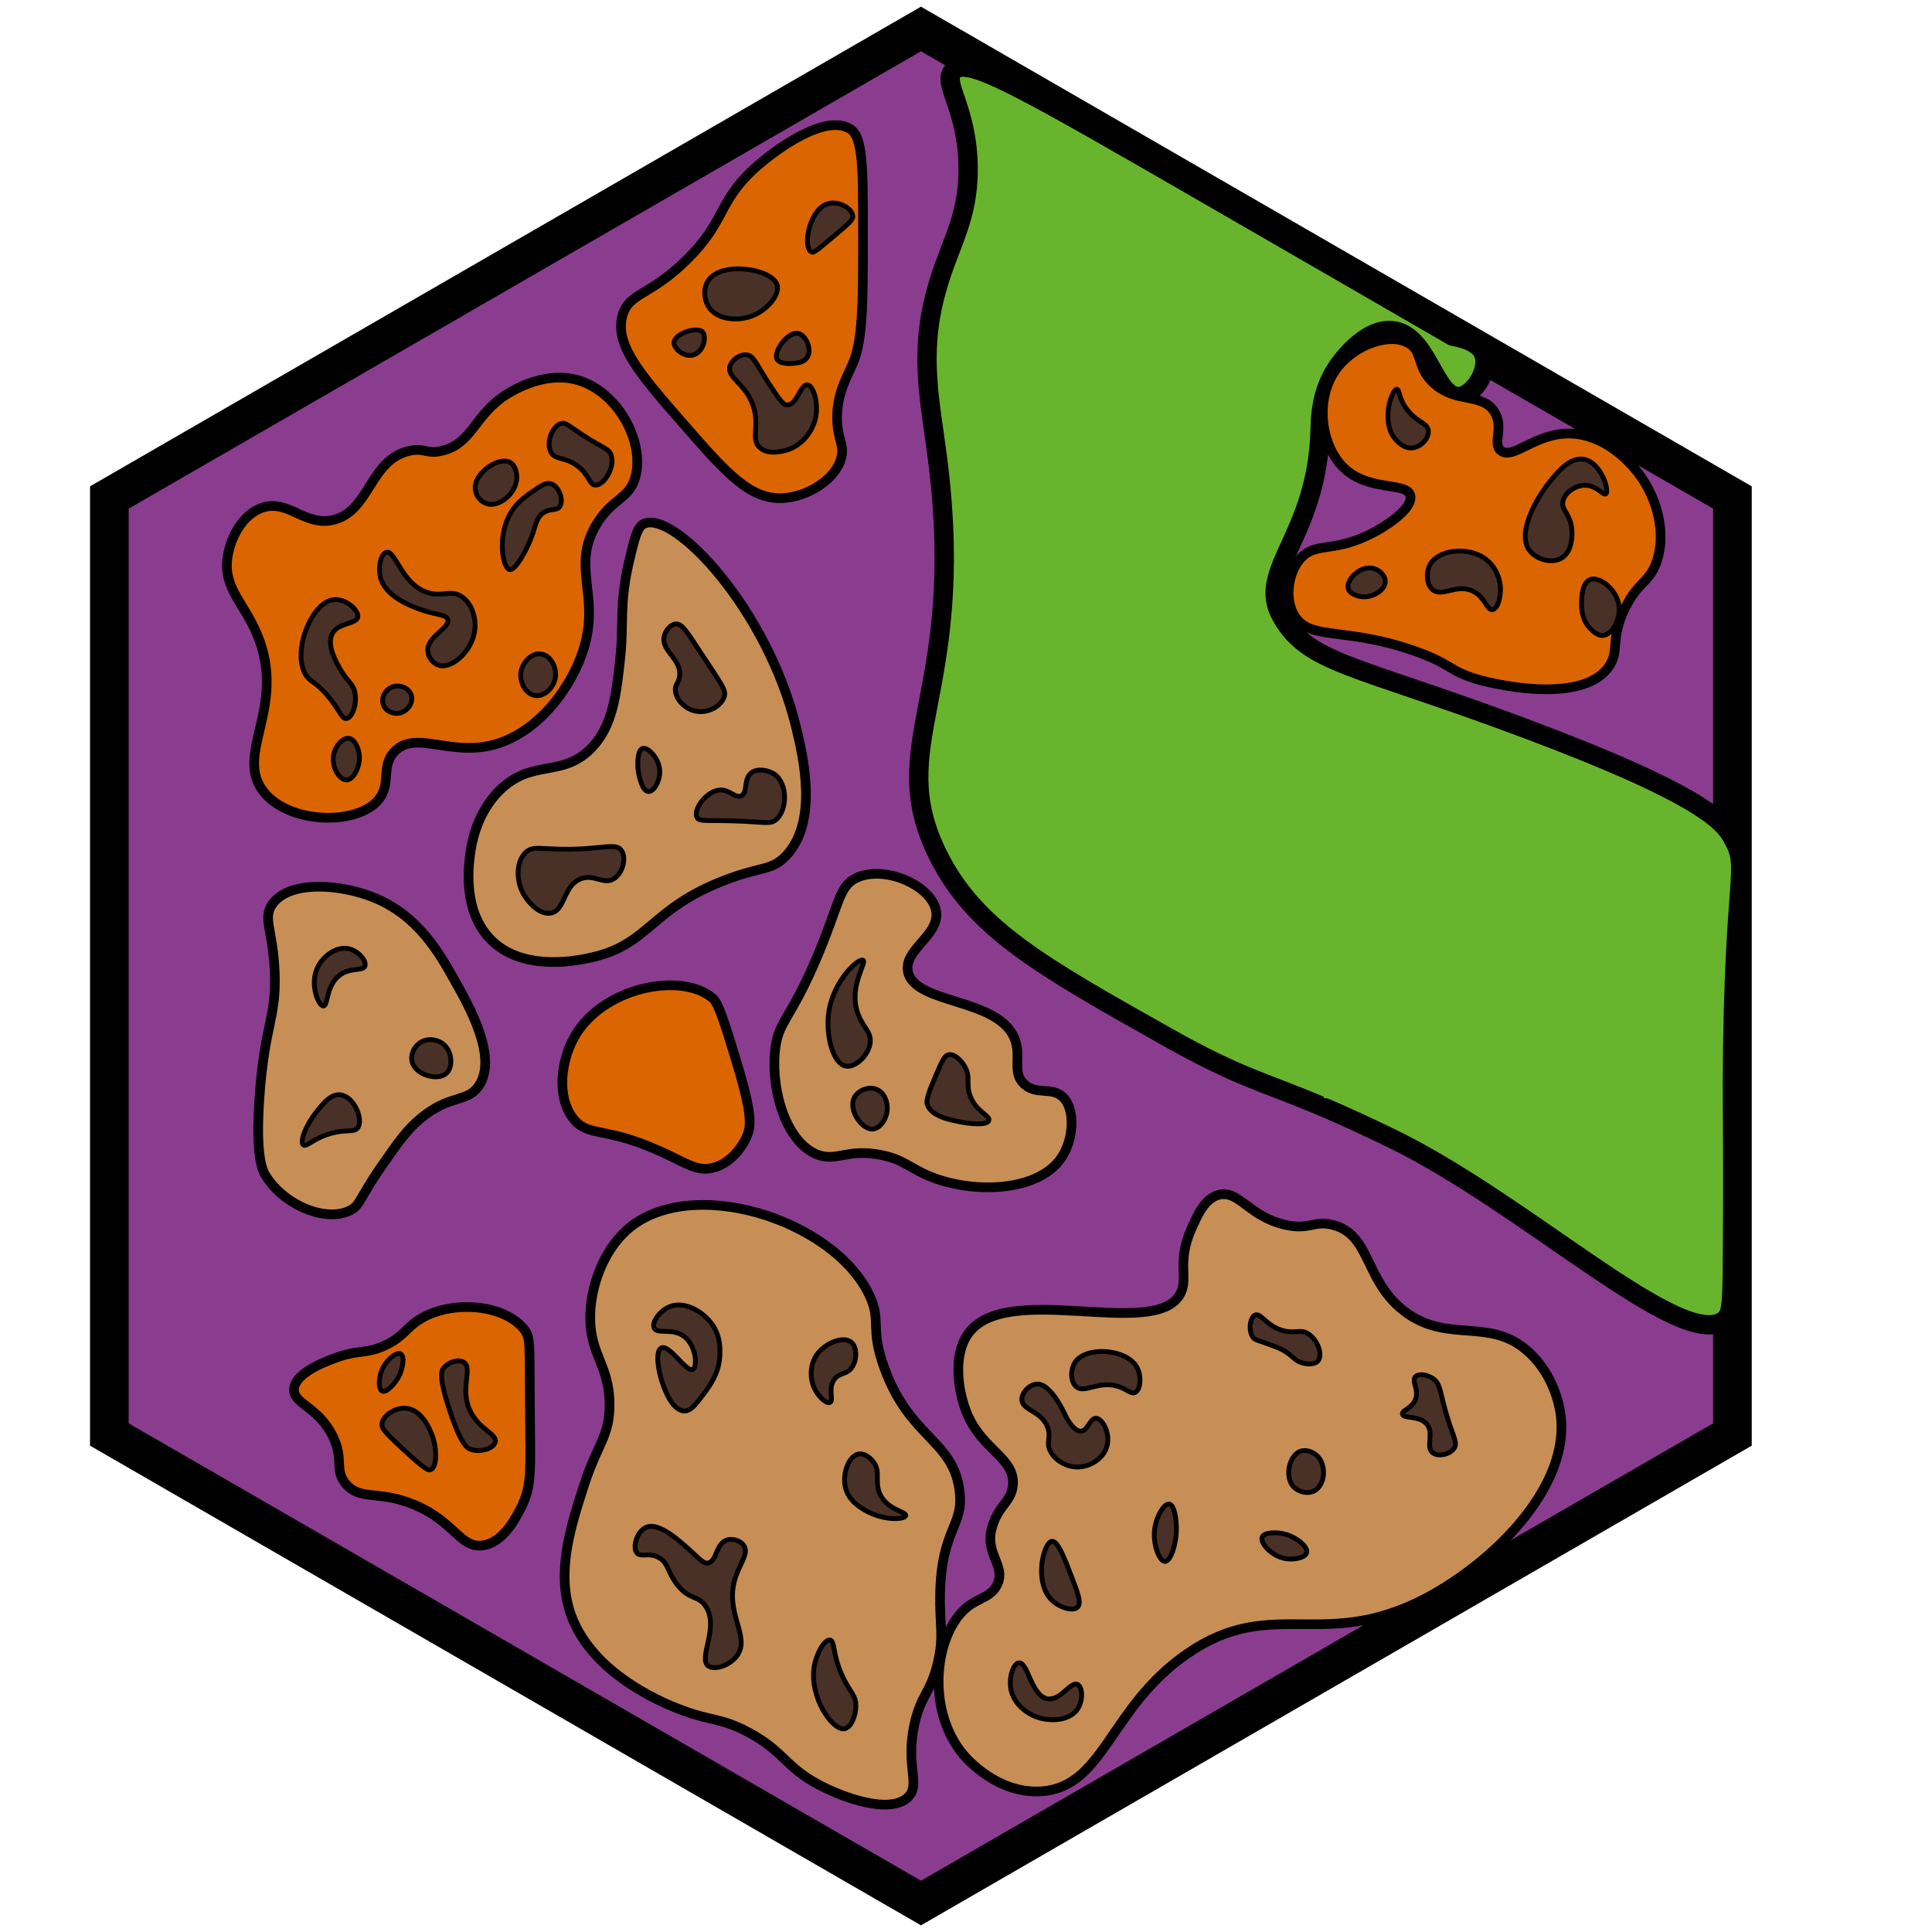
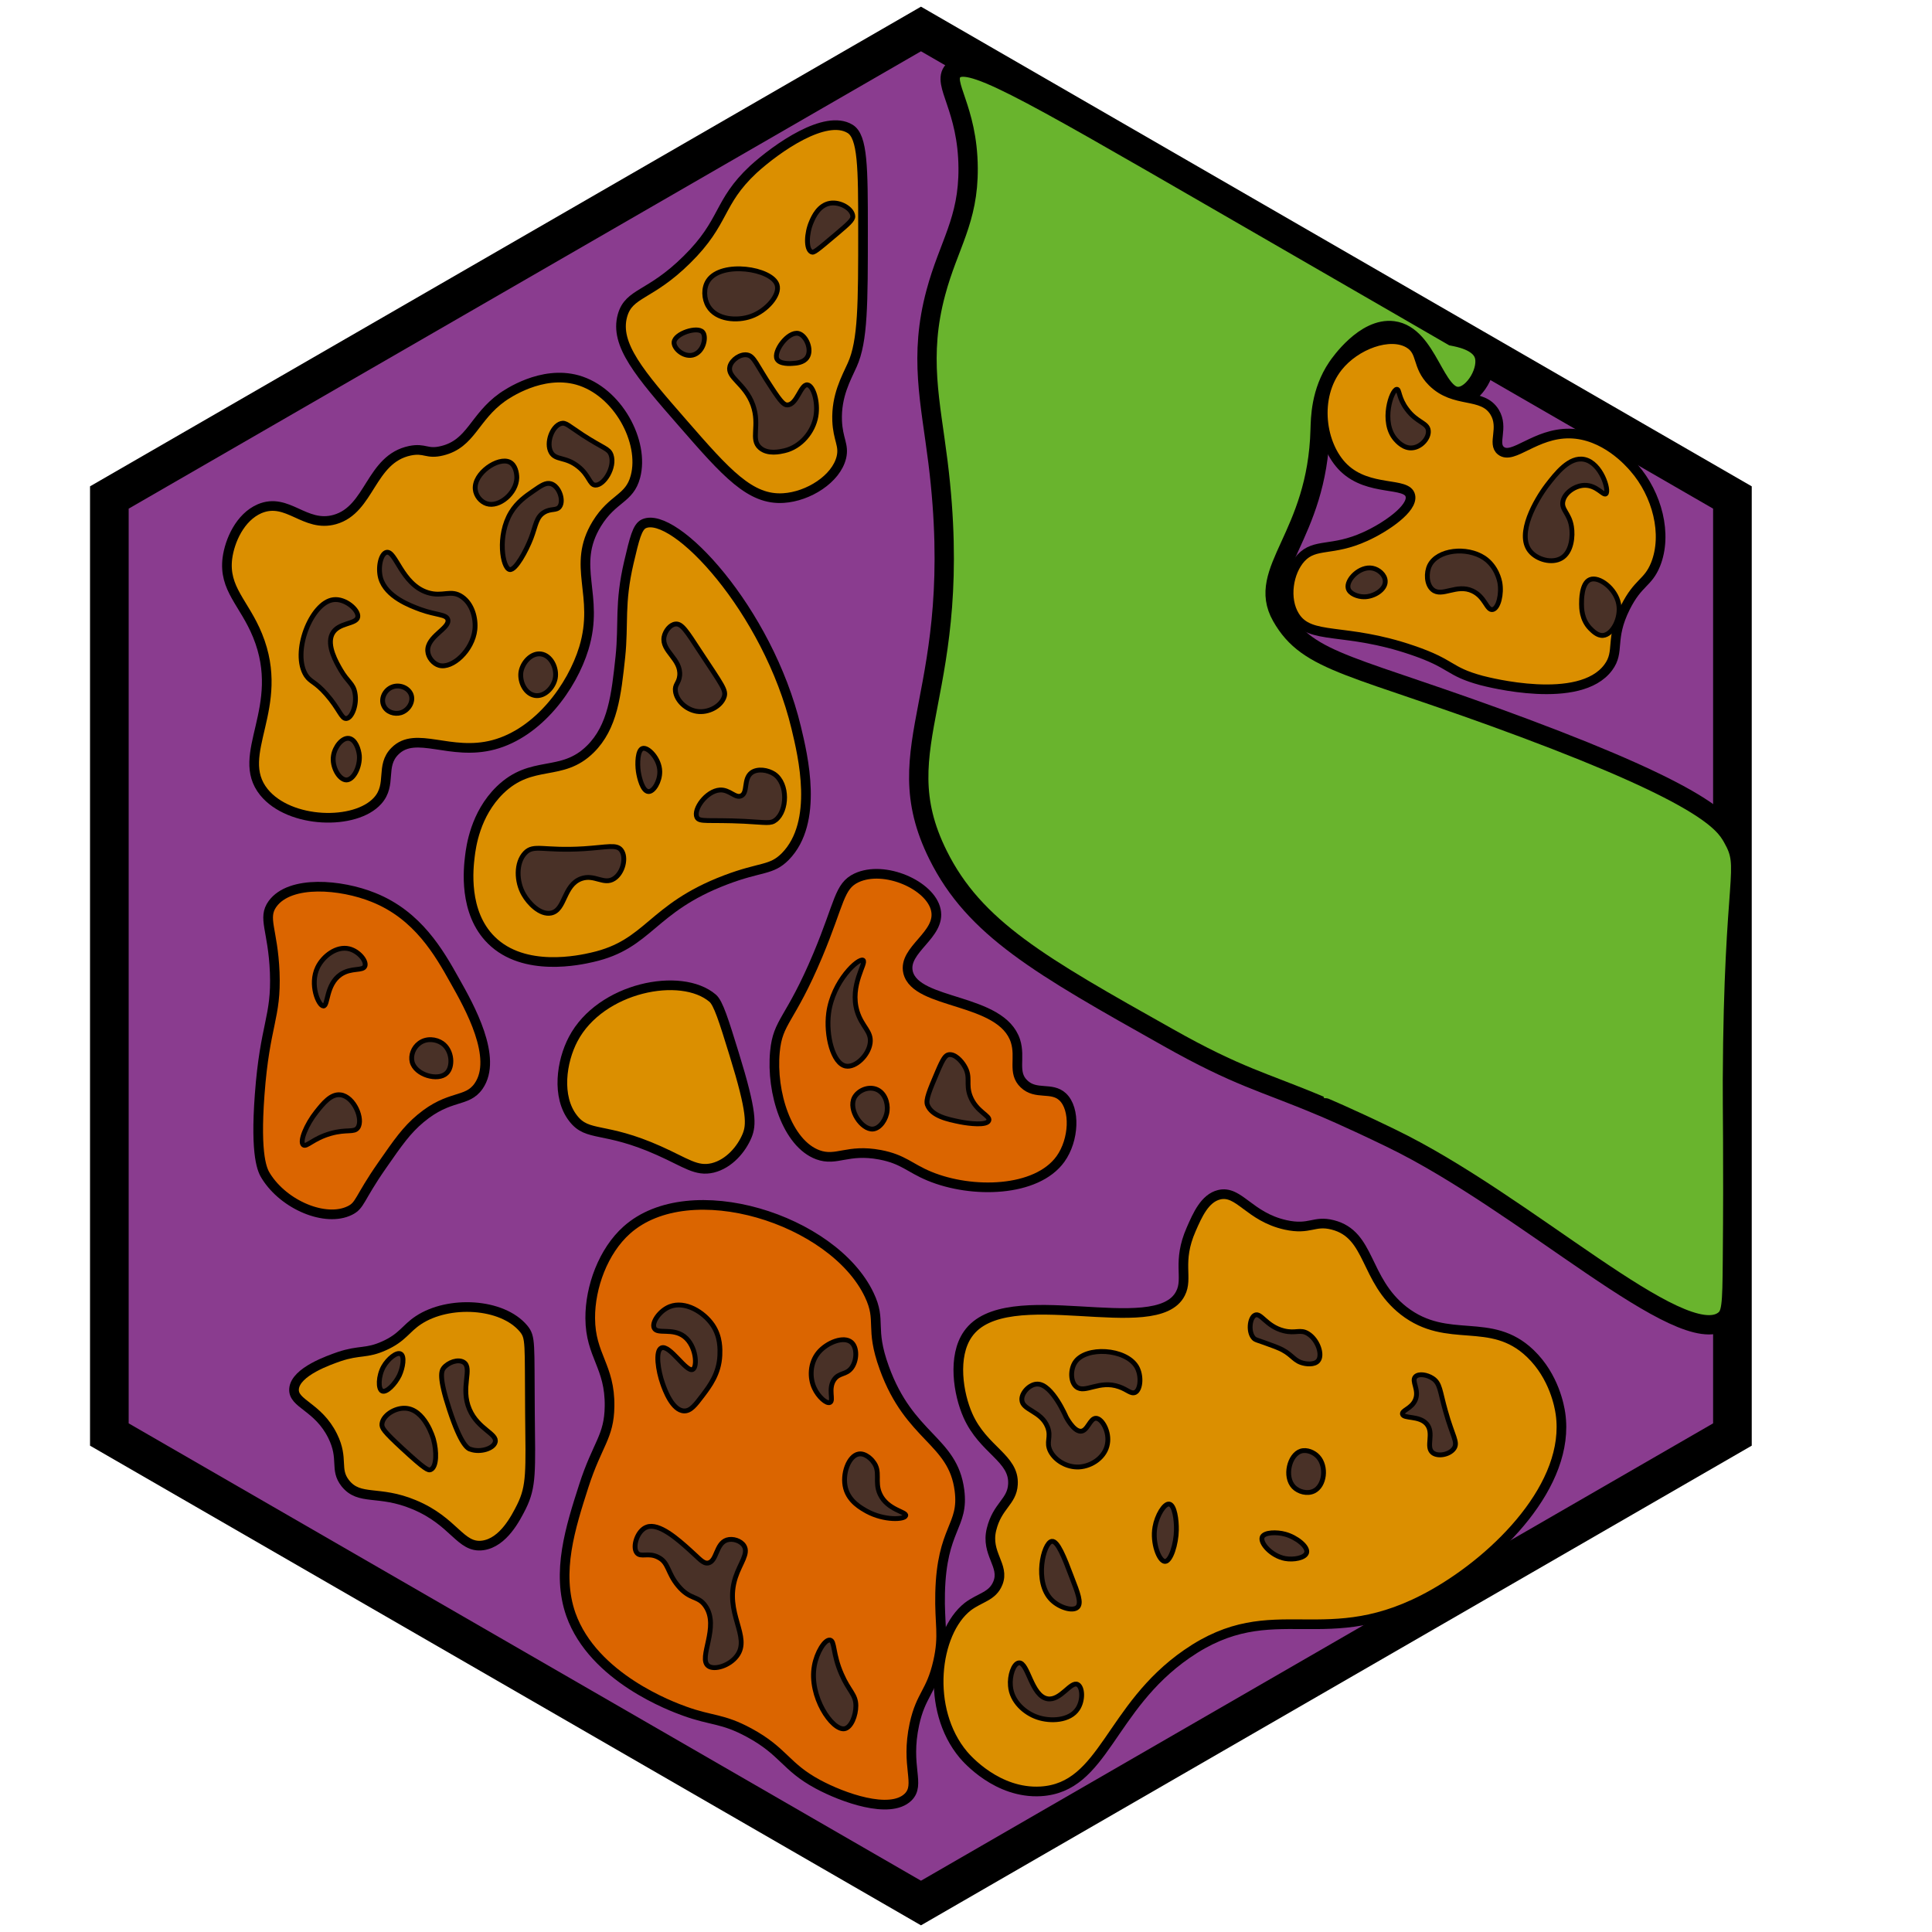
<svg xmlns="http://www.w3.org/2000/svg" version="1.1" id="Ebene_2" x="0px" y="0px" viewBox="0 0 100 100" style="enable-background:new 0 0 100 100;" xml:space="preserve">
-   <style type="text/css">	.st0{fill:#8A3C8F;stroke:#000000;stroke-width:2;stroke-miterlimit:10;}	.st1{fill:#69B42D;stroke:#000000;stroke-miterlimit:10;}	.st2{fill:#DB6500;stroke:#000000;stroke-width:0.5;stroke-miterlimit:10;}	.st3{fill:#C78F55;stroke:#000000;stroke-width:0.5;stroke-miterlimit:10;}	.st4{fill:#C78F55;stroke:#000000;stroke-width:0.5;stroke-miterlimit:10;}	.st5{fill:#493127;stroke:#000000;stroke-width:0.25;stroke-miterlimit:10;}	.st6{fill:#493127;stroke:#000000;stroke-width:0.25;stroke-miterlimit:10;}	.st7{fill:#493127;stroke:#000000;stroke-width:0.25;stroke-miterlimit:10;}	.st8{fill:#493127;stroke:#000000;stroke-width:0.25;stroke-miterlimit:10;}	.st9{fill:#493127;stroke:#000000;stroke-width:0.25;stroke-miterlimit:10;}</style>
+   <style type="text/css">	.st0{fill:#8A3C8F;stroke:#000000;stroke-width:2;stroke-miterlimit:10;}	.st1{fill:#69B42D;stroke:#000000;stroke-miterlimit:10;}	.st2{fill:#DB8F00;stroke:#000000;stroke-width:0.5;stroke-miterlimit:10;}	.st3{fill:#DB8F00;stroke:#000000;stroke-width:0.5;stroke-miterlimit:10;}	.st4{fill:#DB6500;stroke:#000000;stroke-width:0.5;stroke-miterlimit:10;}	.st5{fill:#493127;stroke:#000000;stroke-width:0.25;stroke-miterlimit:10;}	.st6{fill:#493127;stroke:#000000;stroke-width:0.25;stroke-miterlimit:10;}	.st7{fill:#493127;stroke:#000000;stroke-width:0.25;stroke-miterlimit:10;}	.st8{fill:#493127;stroke:#000000;stroke-width:0.25;stroke-miterlimit:10;}	.st9{fill:#493127;stroke:#000000;stroke-width:0.25;stroke-miterlimit:10;}</style>
  <polygon class="st0" points="89.67,25.75 47.67,1.5 5.66,25.75 5.66,74.25 47.67,98.5 89.67,74.25 " />
  <path class="st1" d="M49.33,3.67c0.73-0.79,3.25,0.67,13.9,6.82c7.97,4.6,11.96,6.91,11.96,6.91c0.3,0.06,1.35,0.24,1.61,0.93 c0.3,0.79-0.49,2.14-1.28,2.19c-1.26,0.09-1.6-3.16-3.41-3.4c-1.45-0.19-2.77,1.71-2.89,1.89c-0.87,1.28-0.87,2.66-0.89,3.22 c-0.14,5.56-3.35,7.29-2,9.67c1.39,2.46,3.73,2.48,12.56,5.78c9.34,3.49,10.34,4.89,10.78,5.67c0.94,1.65,0.05,1.67,0,12.56 c-0.01,1.28,0.05,3.96,0,9.33c-0.02,2.34-0.04,2.81-0.45,3.11c-2.2,1.62-10.25-6.07-17.22-9.44c-2.22-1.08-3.66-1.68-3.67-1.68 c-2.99-1.26-4.22-1.47-7.89-3.54c-6.6-3.71-10-5.63-11.89-9.44c-2.86-5.76,1.5-8.25,0-20.33c-0.39-3.13-1-5.48-0.11-8.78 c0.66-2.47,1.69-3.73,1.67-6.44C50.09,5.58,48.74,4.31,49.33,3.67z" />
  <path class="st2" d="M69.56,24.22c1.3,1.25,3.28,0.7,3.44,1.44c0.15,0.66-1.29,1.64-2.33,2.11c-1.73,0.79-2.6,0.32-3.33,1.11 c-0.66,0.72-0.88,2.11-0.33,3c0.79,1.29,2.57,0.56,6.11,1.78c2.09,0.71,1.82,1.09,3.56,1.56c0.35,0.09,5.08,1.32,6.56-0.67 c0.63-0.84,0.06-1.45,0.89-3.11c0.66-1.32,1.16-1.24,1.56-2.22c0.63-1.57,0.08-3.64-1.11-5c-0.24-0.28-1.52-1.75-3.33-1.78 c-1.79-0.03-2.94,1.38-3.56,0.89c-0.47-0.37,0.17-1.18-0.33-2c-0.64-1.04-2.06-0.41-3.22-1.56c-0.84-0.84-0.49-1.57-1.22-2 c-0.98-0.58-2.76,0.07-3.67,1.22C68,20.56,68.35,23.05,69.56,24.22z" />
  <path class="st2" d="M44,6.67c0.66,0.4,0.67,2.01,0.67,5.22c0,3.84,0,5.76-0.56,7c-0.31,0.69-0.83,1.59-0.78,2.89 c0.04,0.97,0.37,1.25,0.22,1.89c-0.27,1.12-1.71,2.03-3,2.11c-1.71,0.11-2.94-1.27-5.22-3.89c-2.21-2.53-3.53-4.06-3.11-5.56 c0.34-1.2,1.41-0.99,3.33-2.89c2-1.97,1.59-2.94,3.44-4.67C40.22,7.65,42.73,5.89,44,6.67z" />
  <path class="st2" d="M26,20.56c0.23-0.16,2.03-1.41,3.89-0.89c2.09,0.59,3.48,3.2,3,5c-0.31,1.17-1.17,1.09-2,2.44 c-1.35,2.21,0.17,3.67-0.67,6.44c-0.61,2-2.35,4.38-4.67,5c-2.26,0.6-4.03-0.76-5.11,0.33c-0.77,0.77-0.14,1.72-0.89,2.56 c-1.15,1.29-4.56,1.2-5.89-0.44c-1.58-1.96,1.2-4.36-0.33-8.11c-0.69-1.69-1.76-2.41-1.56-4c0.12-0.9,0.65-2.12,1.67-2.56 c1.45-0.61,2.33,1,3.89,0.56c1.84-0.52,1.83-3.13,3.89-3.56c0.79-0.16,0.86,0.2,1.67,0C24.39,22.96,24.53,21.61,26,20.56z" />
  <path class="st3" d="M33.33,27.11c-0.35,0.16-0.49,0.77-0.78,2c-0.5,2.14-0.26,3.16-0.44,4.89c-0.21,1.96-0.39,3.63-1.56,4.78 c-1.49,1.47-3.01,0.5-4.67,2.11c-1.29,1.26-1.5,2.95-1.56,3.44c-0.07,0.58-0.35,2.89,1.11,4.33c1.7,1.69,4.61,1.03,5.22,0.89 c2.96-0.67,3.03-2.53,6.89-4c1.86-0.71,2.38-0.48,3.11-1.22c1.74-1.78,0.91-5.21,0.56-6.67C39.74,31.56,34.9,26.4,33.33,27.11z" />
  <path class="st4" d="M14.11,46.78c0.91-1.24,3.54-1.01,5.22-0.33c2.3,0.92,3.4,2.86,4.22,4.33c0.74,1.31,2.24,3.98,1.22,5.44 c-0.61,0.87-1.49,0.41-3,1.67c-0.72,0.6-1.16,1.23-2,2.44c-1.2,1.72-1.11,2.06-1.67,2.33c-1.25,0.61-3.39-0.28-4.33-1.78 c-0.18-0.28-0.57-1-0.33-4.22c0.27-3.66,0.87-3.97,0.78-6.33C14.13,48.12,13.57,47.52,14.11,46.78z" />
  <path class="st2" d="M29.67,53.78c-0.61,1.15-0.88,2.99,0,4.11c0.76,0.98,1.6,0.4,4.44,1.67c1.41,0.63,1.93,1.09,2.78,0.89 c0.85-0.21,1.49-0.97,1.78-1.67c0.22-0.55,0.27-1.18-0.67-4.22c-0.54-1.75-0.82-2.64-1.11-2.89C35.26,50.27,31.08,51.1,29.67,53.78z " />
  <path class="st4" d="M44.33,45.44c-0.91,0.43-0.86,1.28-2,4c-1.44,3.43-2.07,3.39-2.22,5c-0.2,2.1,0.63,4.74,2.22,5.33 c0.98,0.36,1.52-0.32,3.22,0c1.21,0.23,1.52,0.68,2.56,1.11c2.2,0.91,5.54,0.83,6.78-0.89c0.71-0.99,0.78-2.6,0.11-3.22 c-0.57-0.53-1.38-0.07-2-0.67c-0.61-0.58-0.16-1.34-0.44-2.22c-0.73-2.25-5.16-1.85-5.56-3.56c-0.27-1.18,1.72-1.93,1.44-3.22 C48.17,45.82,45.78,44.76,44.33,45.44z" />
  <path class="st2" d="M17.22,74.33c-0.76-1.54-2.06-1.66-2-2.44c0.07-0.9,1.85-1.5,2.33-1.67c1.07-0.36,1.4-0.14,2.33-0.56 c0.96-0.43,1.11-0.89,1.78-1.33c1.56-1.03,4.33-0.89,5.44,0.44c0.38,0.46,0.3,0.74,0.33,4.33c0.03,3.06,0.09,3.82-0.44,4.89 c-0.29,0.57-0.93,1.85-2,2c-1.17,0.16-1.46-1.24-3.56-2.11c-1.84-0.77-2.82-0.18-3.56-1.11C17.3,76.04,17.81,75.53,17.22,74.33z" />
  <path class="st4" d="M32.44,63.67c-1.21,1.08-1.9,2.94-1.89,4.56c0.01,1.95,1.03,2.48,1,4.56c-0.02,1.59-0.63,1.94-1.33,4.11 c-0.69,2.15-1.44,4.48-0.67,6.67c1.17,3.28,5.25,4.77,5.89,5c1.41,0.51,1.94,0.36,3.33,1.11c1.81,0.98,1.87,1.76,3.56,2.67 c1.28,0.69,3.73,1.58,4.67,0.67c0.67-0.66-0.15-1.57,0.33-3.78c0.34-1.54,0.85-1.61,1.22-3.22c0.32-1.4,0.07-1.95,0.11-3.56 c0.08-3.39,1.25-3.44,1-5.33c-0.34-2.6-2.58-2.7-3.89-6.33c-0.77-2.12-0.12-2.4-0.78-3.78C43.13,63.11,35.7,60.75,32.44,63.67z" />
  <path class="st3" d="M50.1,69.05c-0.81,1.15-0.5,3.1,0,4.22c0.8,1.8,2.41,2.2,2.33,3.56c-0.05,0.91-0.81,1.1-1.11,2.33 c-0.31,1.26,0.7,1.87,0.33,2.78c-0.28,0.7-0.93,0.74-1.56,1.22c-1.71,1.34-2.2,5.32-0.22,7.67c0.17,0.2,1.75,2.02,4,1.89 c3.29-0.2,3.54-4.33,7.56-7.11c4.53-3.14,7.17,0.07,12.78-3.11c3.3-1.87,7.09-5.66,6.56-9.33c-0.05-0.35-0.32-1.92-1.56-3.11 c-2.06-1.98-4.26-0.43-6.56-2.22c-2.05-1.61-1.69-3.94-3.67-4.44c-0.97-0.25-1.17,0.28-2.44,0c-1.89-0.42-2.41-1.81-3.44-1.56 c-0.74,0.18-1.12,1.05-1.44,1.78c-0.76,1.72-0.14,2.52-0.56,3.33C59.85,69.41,52.07,66.23,50.1,69.05z" />
  <path class="st5" d="M17.26,31.04c0.61-0.08,1.31,0.53,1.26,0.89c-0.06,0.4-1.03,0.27-1.33,0.89c-0.29,0.59,0.22,1.47,0.44,1.85 c0.37,0.64,0.65,0.7,0.74,1.19c0.12,0.6-0.15,1.3-0.44,1.33c-0.26,0.03-0.36-0.49-1.04-1.26c-0.58-0.66-0.8-0.61-1.04-0.96 C15.08,33.8,16.1,31.18,17.26,31.04z" />
  <path class="st5" d="M20,28.59c-0.29,0.07-0.45,0.78-0.3,1.33c0.28,0.98,1.56,1.44,2.07,1.63c0.84,0.3,1.33,0.24,1.41,0.52 c0.12,0.45-1.09,0.87-1.04,1.63c0.02,0.34,0.3,0.66,0.59,0.74c0.68,0.19,1.73-0.77,1.85-1.85c0.06-0.58-0.13-1.33-0.67-1.7 c-0.58-0.4-0.99,0.03-1.78-0.22C20.78,30.24,20.48,28.47,20,28.59z" />
  <path class="st5" d="M25.19,26.07c-0.31-0.1-0.56-0.41-0.59-0.74c-0.09-0.83,1.19-1.7,1.78-1.41c0.3,0.15,0.37,0.57,0.37,0.81 C26.73,25.53,25.83,26.28,25.19,26.07z" />
  <path class="st5" d="M28.52,25.04c-0.26-0.08-0.51,0.09-0.91,0.37c-0.38,0.26-0.84,0.58-1.16,1.11c-0.73,1.2-0.44,2.89-0.07,2.96 c0.3,0.06,0.86-0.98,1.11-1.63c0.25-0.66,0.26-1.08,0.67-1.33c0.36-0.22,0.65-0.07,0.81-0.3C29.19,25.91,28.95,25.17,28.52,25.04z" />
  <path class="st5" d="M28.52,23.41c0.24,0.43,0.75,0.21,1.41,0.74c0.59,0.47,0.58,0.95,0.89,0.96c0.44,0.01,1.03-0.92,0.81-1.56 c-0.12-0.34-0.37-0.32-1.48-1.04c-0.73-0.48-0.87-0.66-1.11-0.59C28.58,22.05,28.25,22.92,28.52,23.41z" />
  <path class="st5" d="M18.07,38.22c-0.35-0.06-0.74,0.43-0.81,0.89c-0.1,0.58,0.3,1.26,0.67,1.26c0.37,0,0.71-0.68,0.67-1.26 C18.57,38.78,18.4,38.28,18.07,38.22z" />
  <path class="st5" d="M20.3,35.56c-0.37,0.14-0.61,0.59-0.44,0.96c0.15,0.34,0.56,0.47,0.89,0.37c0.39-0.12,0.68-0.57,0.52-0.96 C21.11,35.57,20.65,35.42,20.3,35.56z" />
  <path class="st5" d="M28,33.85c-0.5-0.07-0.97,0.45-1.04,0.96c-0.06,0.5,0.23,1.11,0.74,1.19c0.5,0.07,0.95-0.42,1.04-0.89 C28.84,34.58,28.52,33.92,28,33.85z" />
  <path class="st6" d="M34.96,32.3c-0.27,0.03-0.53,0.35-0.59,0.67c-0.13,0.74,0.89,1.13,0.81,2c-0.04,0.4-0.27,0.46-0.22,0.81 c0.06,0.48,0.54,0.95,1.11,1.04c0.6,0.09,1.24-0.26,1.41-0.74c0.12-0.35-0.08-0.58-1.26-2.37C35.54,32.67,35.29,32.26,34.96,32.3z" />
  <path class="st6" d="M33.26,38.74c-0.26,0.08-0.28,0.78-0.22,1.19c0.05,0.34,0.22,1.02,0.52,1.04c0.27,0.02,0.6-0.53,0.59-1.04 C34.14,39.27,33.54,38.65,33.26,38.74z" />
  <path class="st6" d="M30.22,43.93c-2.11,0.13-2.59-0.25-3.04,0.22c-0.48,0.5-0.46,1.48-0.07,2.15c0.25,0.44,0.84,1.07,1.41,0.96 c0.75-0.15,0.63-1.44,1.56-1.78c0.69-0.25,1.17,0.34,1.7,0c0.47-0.3,0.66-1.11,0.37-1.48C31.91,43.69,31.44,43.85,30.22,43.93z" />
  <path class="st6" d="M36.07,42.3c-0.19-0.41,0.49-1.36,1.19-1.41c0.51-0.03,0.8,0.45,1.11,0.3c0.35-0.17,0.1-0.86,0.52-1.19 c0.32-0.24,0.86-0.15,1.19,0.07c0.72,0.5,0.67,1.9,0.07,2.37c-0.26,0.21-0.48,0.13-1.63,0.07C36.65,42.42,36.2,42.57,36.07,42.3z" />
  <path class="st7" d="M18.07,49.11c-0.65-0.16-1.35,0.38-1.63,0.96c-0.43,0.89,0.05,2,0.3,2c0.25,0,0.12-1.1,0.89-1.63 c0.56-0.38,1.16-0.16,1.26-0.44C18.98,49.73,18.56,49.23,18.07,49.11z" />
  <path class="st7" d="M22.89,54c-0.32-0.22-0.82-0.28-1.19,0c-0.31,0.23-0.45,0.63-0.37,0.96c0.17,0.68,1.34,1.01,1.78,0.59 C23.46,55.23,23.42,54.37,22.89,54z" />
  <path class="st7" d="M17.63,56.67c-0.5-0.07-0.91,0.45-1.26,0.89c-0.51,0.64-0.88,1.53-0.67,1.7c0.17,0.13,0.5-0.33,1.41-0.59 c0.84-0.24,1.22-0.03,1.41-0.3C18.82,57.94,18.33,56.76,17.63,56.67z" />
  <path class="st8" d="M19.85,70.74c-0.27,0.48-0.29,1.16-0.07,1.26c0.22,0.1,0.67-0.36,0.89-0.81c0.19-0.41,0.28-1,0.07-1.11 C20.54,69.96,20.08,70.33,19.85,70.74z" />
  <path class="st8" d="M20.96,72.89c-0.53-0.02-1.14,0.37-1.19,0.81c-0.02,0.21,0.09,0.38,1.04,1.26c1.2,1.11,1.36,1.16,1.48,1.11 c0.33-0.14,0.31-0.98,0.15-1.56C22.42,74.43,21.98,72.92,20.96,72.89z" />
  <path class="st8" d="M23.26,72.96c-0.56-1.7-0.41-2-0.3-2.15c0.24-0.3,0.75-0.48,1.04-0.3c0.48,0.3-0.19,1.31,0.3,2.44 c0.45,1.04,1.46,1.26,1.33,1.7c-0.09,0.33-0.77,0.54-1.26,0.37C24.22,74.99,23.87,74.82,23.26,72.96z" />
  <path class="st5" d="M34.67,67.63c-0.53,0.21-0.95,0.82-0.81,1.11c0.16,0.34,0.95-0.03,1.56,0.44c0.62,0.48,0.69,1.57,0.44,1.7 c-0.33,0.18-1.2-1.31-1.63-1.11c-0.32,0.15-0.17,1.18,0.07,1.85c0.11,0.32,0.5,1.39,1.11,1.41c0.34,0.01,0.58-0.31,0.96-0.81 c0.36-0.48,0.85-1.12,0.89-2.07c0.01-0.3,0.04-0.95-0.37-1.56C36.43,67.91,35.46,67.32,34.67,67.63z" />
  <path class="st5" d="M42.15,71.85c-0.25-0.53-0.24-1.3,0.22-1.85c0.44-0.52,1.31-0.86,1.7-0.52c0.31,0.27,0.29,0.95,0,1.33 c-0.28,0.36-0.63,0.23-0.89,0.59c-0.34,0.48-0.01,1.09-0.22,1.19C42.78,72.68,42.35,72.29,42.15,71.85z" />
  <path class="st5" d="M32.96,80.37c-0.24-0.31,0.03-1.16,0.52-1.33c0.63-0.23,1.61,0.64,2.22,1.19c0.5,0.44,0.69,0.72,0.96,0.67 c0.45-0.1,0.39-1,0.96-1.19c0.31-0.1,0.73,0.04,0.89,0.3c0.25,0.4-0.2,0.9-0.44,1.63c-0.61,1.85,0.82,3.07,0.07,4.07 c-0.38,0.51-1.17,0.75-1.48,0.52c-0.55-0.41,0.61-2.03-0.15-3.11c-0.38-0.55-0.79-0.29-1.41-1.04c-0.57-0.68-0.48-1.21-1.04-1.48 C33.56,80.34,33.16,80.63,32.96,80.37z" />
  <path class="st5" d="M44.44,75.26c-0.51,0.09-0.87,1.04-0.67,1.78c0.19,0.69,0.81,1.02,1.11,1.19c0.89,0.48,1.94,0.43,2,0.22 c0.06-0.2-0.95-0.29-1.33-1.11c-0.31-0.66,0.07-1.18-0.37-1.7C45.16,75.6,44.81,75.19,44.44,75.26z" />
  <path class="st5" d="M42.96,84.89c-0.27-0.04-0.69,0.65-0.81,1.33c-0.29,1.58,0.92,3.36,1.56,3.26c0.35-0.06,0.59-0.69,0.59-1.19 c0-0.59-0.36-0.75-0.74-1.63C43.09,85.6,43.22,84.93,42.96,84.89z" />
  <path class="st6" d="M52.74,86.07c-0.28,0.03-0.49,0.67-0.44,1.19c0.06,0.81,0.75,1.41,1.41,1.63c0.65,0.22,1.66,0.19,2.07-0.44 c0.29-0.44,0.26-1.12,0-1.26c-0.36-0.19-0.88,0.85-1.56,0.74C53.38,87.79,53.21,86.03,52.74,86.07z" />
  <path class="st6" d="M54.44,79.78c-0.43,0.06-0.94,2.12,0,3.04c0.4,0.39,1.09,0.6,1.33,0.37c0.22-0.21,0.02-0.74-0.3-1.56 C55.09,80.62,54.74,79.73,54.44,79.78z" />
  <path class="st6" d="M55.85,75.93c-0.63,0.03-1.23-0.33-1.48-0.81c-0.25-0.49,0.06-0.72-0.15-1.26c-0.33-0.84-1.31-0.86-1.33-1.41 c-0.02-0.37,0.42-0.82,0.81-0.81c0.76,0,1.48,1.7,1.48,1.7l0,0c0,0,0.37,0.72,0.74,0.74c0.37,0.02,0.49-0.68,0.81-0.67 c0.32,0.01,0.71,0.71,0.59,1.33C57.21,75.4,56.54,75.89,55.85,75.93z" />
  <path class="st6" d="M57.93,71.78c-1.04-0.37-1.77,0.37-2.22,0c-0.31-0.25-0.31-0.89-0.07-1.26c0.55-0.85,2.63-0.72,3.19,0.22 c0.27,0.46,0.21,1.19-0.07,1.33C58.54,72.17,58.36,71.93,57.93,71.78z" />
  <path class="st6" d="M60.52,77.85c-0.26-0.04-0.64,0.6-0.74,1.19c-0.15,0.83,0.22,1.78,0.52,1.78c0.3,0,0.58-0.91,0.59-1.63 C60.9,78.68,60.8,77.9,60.52,77.85z" />
  <path class="st6" d="M66.52,79.41c-0.43-0.12-1.08-0.11-1.19,0.15c-0.12,0.31,0.48,0.98,1.19,1.11c0.44,0.08,1.03-0.03,1.11-0.3 C67.72,80.06,67.11,79.57,66.52,79.41z" />
  <path class="st6" d="M67.33,75.11c-0.59,0.19-0.87,1.32-0.37,1.85c0.25,0.26,0.7,0.38,1.04,0.22c0.57-0.27,0.68-1.28,0.22-1.78 C68.02,75.18,67.65,75.01,67.33,75.11z" />
  <path class="st6" d="M67.33,70.52c-0.41-0.15-0.51-0.48-1.16-0.75c-0.02-0.01-0.07-0.03-0.17-0.07c-0.92-0.35-1.01-0.33-1.11-0.44 c-0.29-0.31-0.21-1.06,0.07-1.19c0.31-0.14,0.58,0.58,1.48,0.81c0.63,0.16,0.86-0.1,1.26,0.15c0.51,0.31,0.78,1.11,0.52,1.41 C68.04,70.65,67.6,70.62,67.33,70.52z" />
  <path class="st6" d="M73.26,71.26c-0.22,0.23,0.21,0.67,0,1.19c-0.19,0.46-0.7,0.54-0.67,0.74c0.05,0.26,0.87,0.06,1.26,0.52 c0.4,0.48-0.07,1.18,0.3,1.48c0.27,0.22,0.88,0.11,1.11-0.22c0.22-0.32-0.08-0.63-0.44-1.93c-0.3-1.05-0.27-1.44-0.67-1.7 C73.86,71.15,73.43,71.08,73.26,71.26z" />
  <path class="st5" d="M44.67,49.7c-0.23-0.13-1.56,1.07-1.78,2.74c-0.15,1.15,0.22,2.62,0.89,2.74c0.49,0.09,1.17-0.54,1.26-1.19 c0.08-0.61-0.42-0.83-0.67-1.63C43.95,50.99,44.88,49.82,44.67,49.7z" />
  <path class="st5" d="M45.33,56.37c-0.44-0.15-0.93,0.1-1.11,0.44c-0.33,0.64,0.39,1.67,0.96,1.63c0.37-0.03,0.7-0.51,0.74-0.96 C45.96,57.1,45.81,56.54,45.33,56.37z" />
  <path class="st5" d="M49.11,54.59c-0.17,0.03-0.29,0.18-0.59,0.89c-0.41,0.96-0.61,1.44-0.52,1.7c0.22,0.59,1.06,0.76,1.7,0.89 c0.46,0.09,1.38,0.2,1.48-0.07c0.1-0.25-0.65-0.45-0.96-1.26c-0.25-0.65,0.05-0.98-0.3-1.56C49.77,54.92,49.43,54.54,49.11,54.59z" />
  <path class="st8" d="M42.96,10.52c-0.58,0.1-0.85,0.7-0.96,0.96c-0.26,0.59-0.29,1.42,0,1.56c0.12,0.06,0.24-0.04,1.33-0.96 c0.55-0.47,0.83-0.7,0.81-0.89C44.12,10.81,43.5,10.43,42.96,10.52z" />
  <path class="st8" d="M40.22,14.74c-0.27-0.84-2.87-1.24-3.56-0.22c-0.26,0.38-0.23,0.95,0,1.33c0.42,0.71,1.5,0.78,2.22,0.52 C39.67,16.09,40.39,15.27,40.22,14.74z" />
  <path class="st9" d="M36.37,17.19c-0.27-0.31-1.44,0.07-1.48,0.52c-0.03,0.31,0.47,0.78,0.96,0.67 C36.43,18.24,36.58,17.42,36.37,17.19z" />
  <path class="st8" d="M38.67,18.37c-0.34-0.06-0.79,0.24-0.89,0.59c-0.16,0.59,0.78,0.87,1.19,2c0.38,1.08-0.14,1.78,0.37,2.22 c0.4,0.35,1.04,0.2,1.26,0.15c0.86-0.2,1.49-0.98,1.63-1.78c0.13-0.75-0.14-1.6-0.44-1.63c-0.35-0.04-0.54,1.04-1.04,1.04 c-0.16,0-0.31-0.12-0.81-0.89C39.14,18.87,39.04,18.43,38.67,18.37z" />
  <path class="st8" d="M41.33,17.26c-0.54-0.13-1.32,0.94-1.11,1.33c0.14,0.27,0.72,0.23,0.81,0.22c0.19-0.01,0.56-0.04,0.74-0.3 C42.05,18.12,41.73,17.36,41.33,17.26z" />
  <path class="st5" d="M72.3,20.15c-0.27,0.01-0.85,1.69-0.07,2.59c0.08,0.09,0.43,0.5,0.89,0.44c0.45-0.05,0.85-0.51,0.81-0.89 c-0.04-0.42-0.6-0.41-1.11-1.11C72.38,20.6,72.44,20.14,72.3,20.15z" />
  <path class="st5" d="M71.04,29.41c-0.65-0.13-1.37,0.6-1.26,1.04c0.07,0.29,0.51,0.44,0.81,0.44c0.52,0.01,1.13-0.37,1.11-0.81 C71.69,29.75,71.36,29.47,71.04,29.41z" />
  <path class="st5" d="M74,29.26c-0.19,0.38-0.17,0.99,0.15,1.26c0.49,0.41,1.24-0.32,2.07,0.07c0.66,0.31,0.73,1.02,1.04,0.96 c0.3-0.06,0.48-0.81,0.37-1.41c-0.02-0.09-0.16-0.82-0.81-1.26C75.91,28.28,74.41,28.45,74,29.26z" />
  <path class="st5" d="M79.19,28.52c0.36,0.45,1.14,0.66,1.63,0.37c0.53-0.31,0.6-1.14,0.52-1.63c-0.11-0.71-0.55-0.88-0.44-1.33 c0.1-0.44,0.64-0.8,1.11-0.81c0.63-0.02,0.98,0.55,1.11,0.44c0.19-0.15-0.23-1.59-1.11-1.78c-0.78-0.17-1.48,0.75-1.93,1.33 C79.5,25.87,78.48,27.63,79.19,28.52z" />
  <path class="st5" d="M82.3,30c-0.45,0.18-0.44,1.09-0.44,1.26c0,0.2,0,0.8,0.44,1.26c0.14,0.14,0.38,0.39,0.67,0.37 c0.5-0.04,0.95-0.91,0.81-1.63C83.63,30.46,82.76,29.81,82.3,30z" />
</svg>
